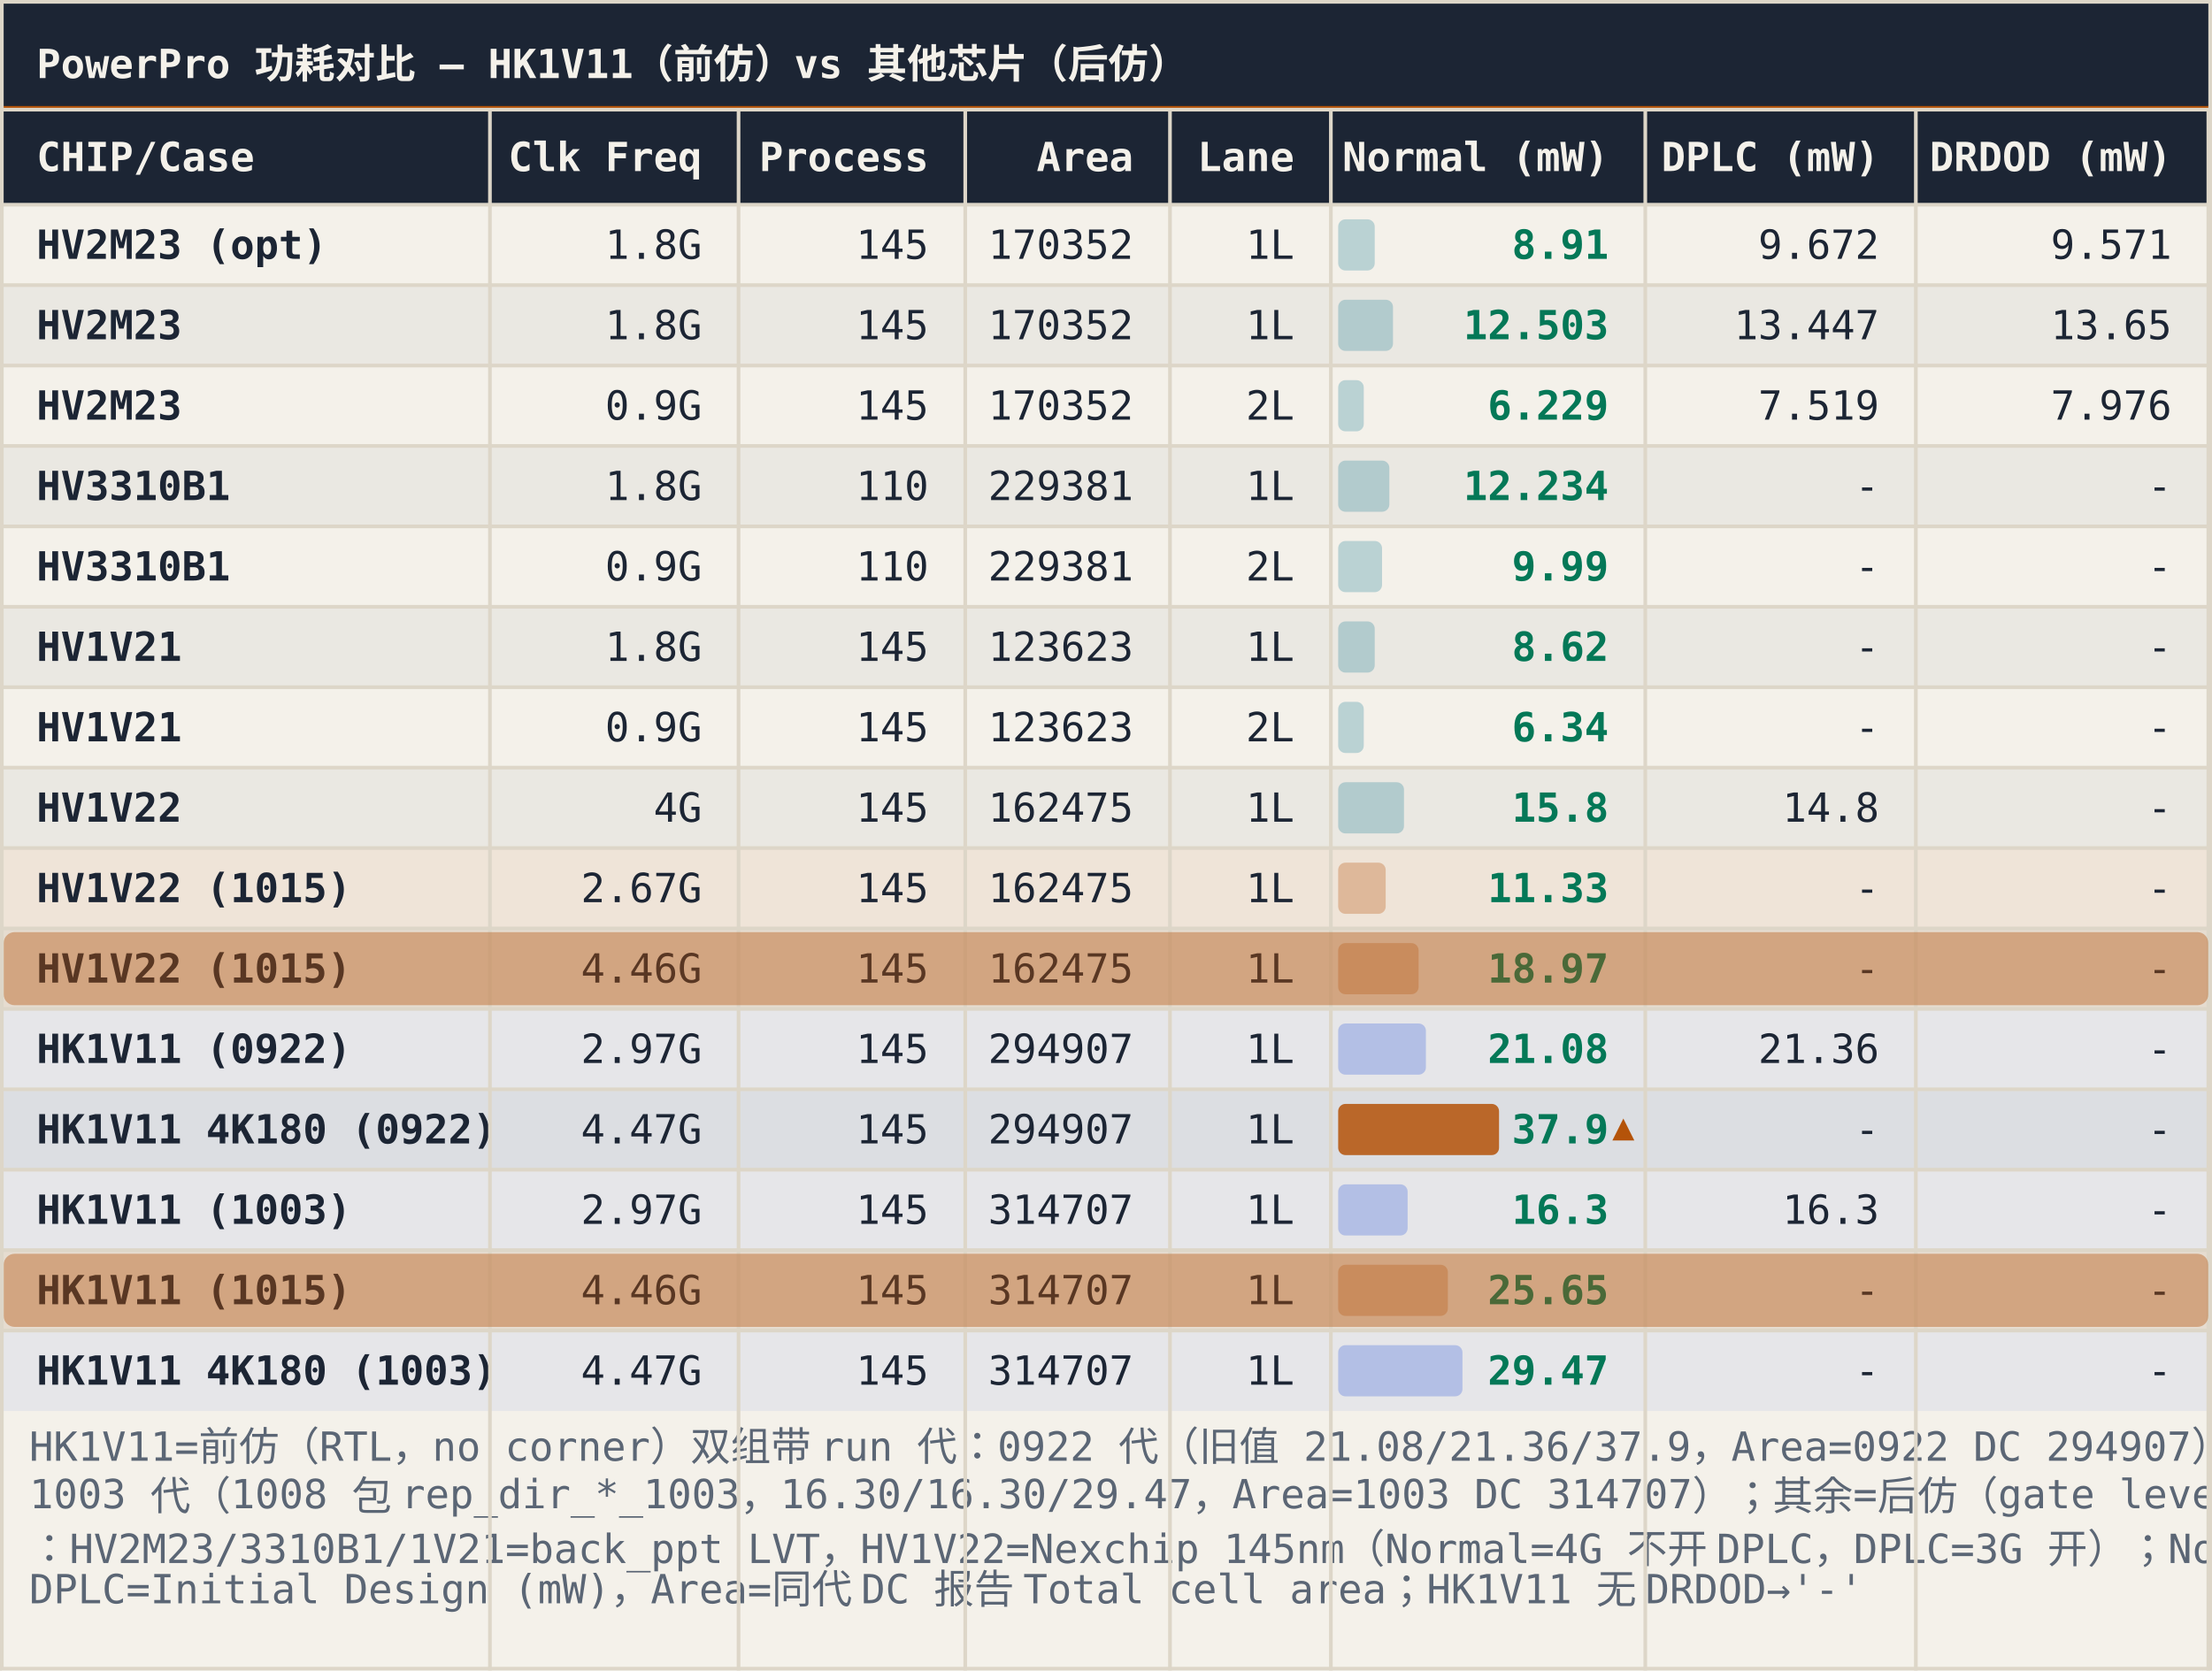
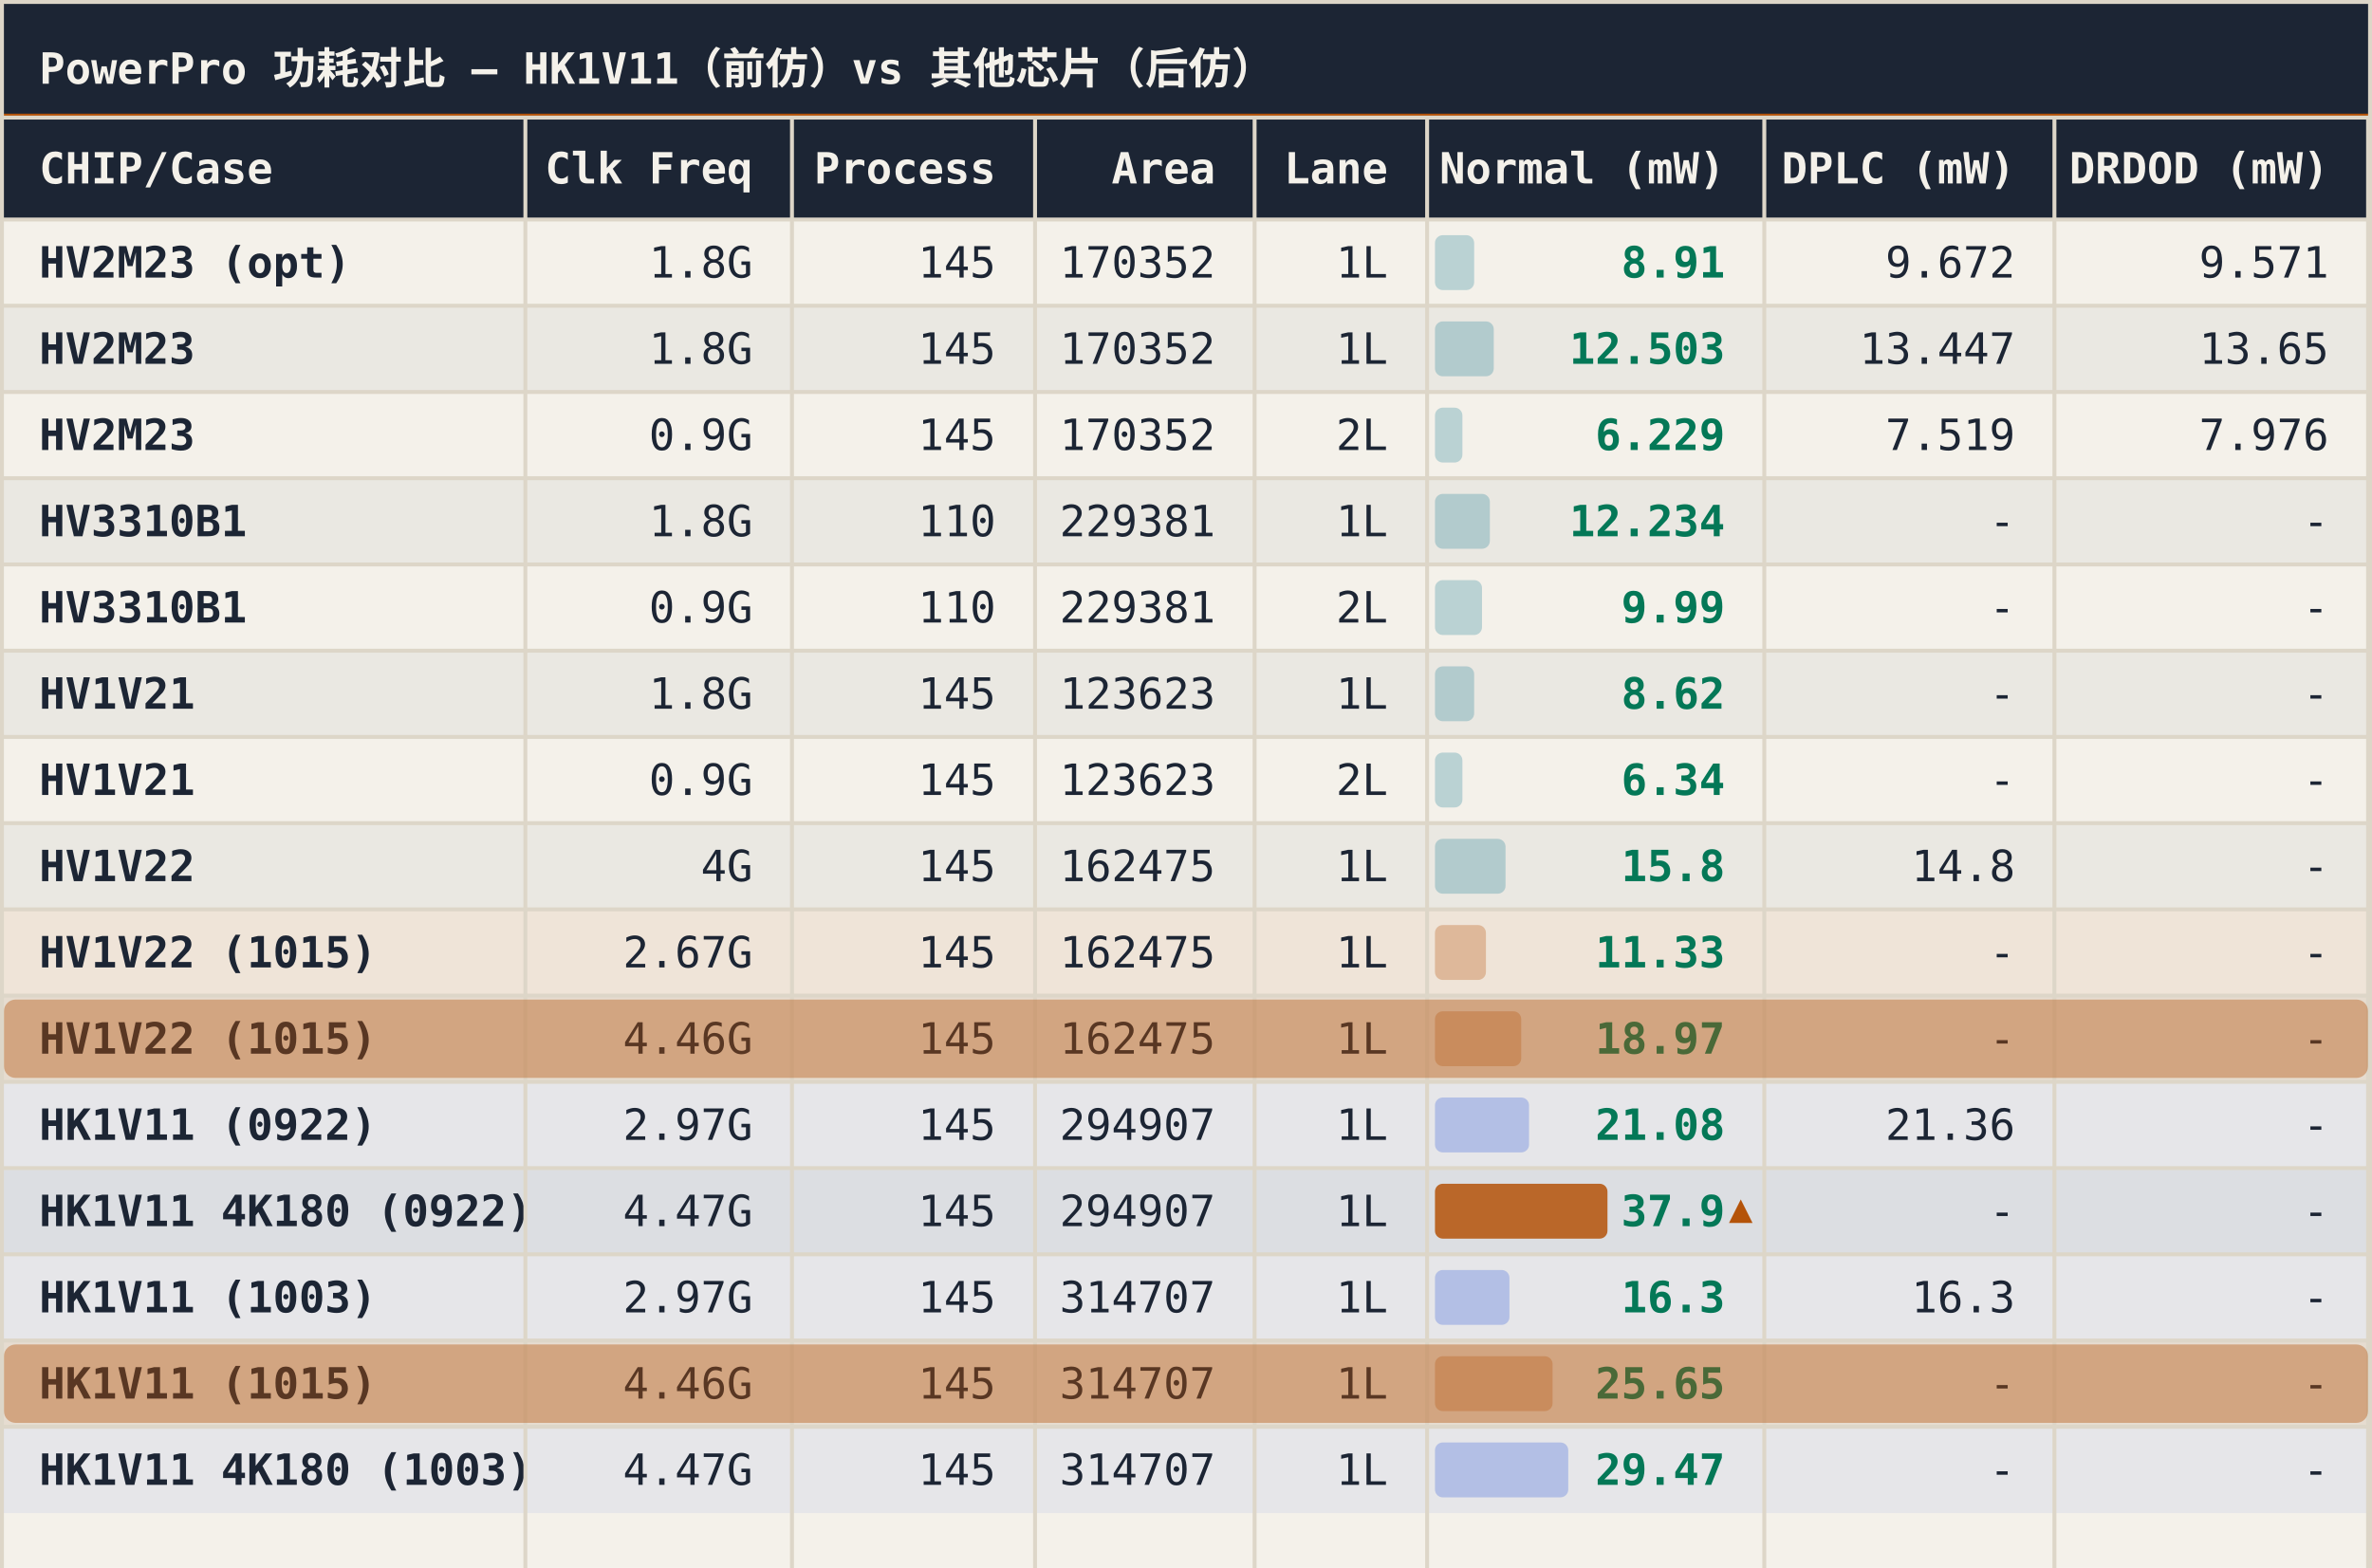
- <svg xmlns="http://www.w3.org/2000/svg" width="605" height="457" viewBox="0 0 605 457">
+ <svg xmlns="http://www.w3.org/2000/svg" width="605" height="400" viewBox="0 0 605 400">
  <style>
text{font-family:ui-monospace,Consolas,monospace,"Microsoft YaHei",sans-serif;font-size:11px;}
@keyframes fadeIn{from{opacity:0}to{opacity:1}}
@keyframes grow{from{transform:scaleX(0)}to{transform:scaleX(1)}}
@keyframes breathe{0%,100%{opacity:.25}50%{opacity:.55}}
@keyframes maxpulse{0%,100%{opacity:.7}50%{opacity:1}}
.in{animation:fadeIn .3s ease-out both;}
.bar{transform-box:fill-box;transform-origin:left center;animation:grow .7s ease-out both;}
.r0{animation:fadeIn .3s ease-out both;animation-delay:0.30s;}
.b0{animation-delay:0.45s;}
.r1{animation:fadeIn .3s ease-out both;animation-delay:0.34s;}
.b1{animation-delay:0.49s;}
.r2{animation:fadeIn .3s ease-out both;animation-delay:0.38s;}
.b2{animation-delay:0.53s;}
.r3{animation:fadeIn .3s ease-out both;animation-delay:0.42s;}
.b3{animation-delay:0.57s;}
.r4{animation:fadeIn .3s ease-out both;animation-delay:0.46s;}
.b4{animation-delay:0.61s;}
.r5{animation:fadeIn .3s ease-out both;animation-delay:0.50s;}
.b5{animation-delay:0.65s;}
.r6{animation:fadeIn .3s ease-out both;animation-delay:0.54s;}
.b6{animation-delay:0.69s;}
.r7{animation:fadeIn .3s ease-out both;animation-delay:0.58s;}
.b7{animation-delay:0.73s;}
.r8{animation:fadeIn .3s ease-out both;animation-delay:0.62s;}
.b8{animation-delay:0.77s;}
.r9{animation:fadeIn .3s ease-out both;animation-delay:0.66s;}
.b9{animation-delay:0.81s;}
.r10{animation:fadeIn .3s ease-out both;animation-delay:0.70s;}
.b10{animation-delay:0.85s;}
.r11{animation:fadeIn .3s ease-out both;animation-delay:0.74s;}
.b11{animation-delay:0.89s;}
.r12{animation:fadeIn .3s ease-out both;animation-delay:0.78s;}
.b12{animation-delay:0.93s;}
.r13{animation:fadeIn .3s ease-out both;animation-delay:0.82s;}
.b13{animation-delay:0.97s;}
.r14{animation:fadeIn .3s ease-out both;animation-delay:0.86s;}
.b14{animation-delay:1.01s;}
.sweep{transform-box:fill-box;transform-origin:left center;animation:grow .5s ease-out .2s both;}
.cap{animation:fadeIn .3s ease-out both;animation-delay:0.90s;}
.breath{animation:breathe 2.4s ease-in-out infinite;opacity:.4;}
.maxpulse{animation:maxpulse 2.8s ease-in-out infinite;opacity:1;}
@keyframes cmpsweep{0%{transform:translateX(-150px);opacity:0}8%{opacity:.3}32%{opacity:.3}37.5%{transform:translateX(625px);opacity:0}100%{transform:translateX(625px);opacity:0}}
.cmpband{transform-box:fill-box;transform-origin:left center;opacity:0;animation:cmpsweep 4s ease-in-out 1s infinite;}
@keyframes bardot{0%{opacity:0}10%{opacity:.5}22%{opacity:0}100%{opacity:0}}
.dot{opacity:0;animation:bardot 5.2s ease-in-out infinite;}
.d0{animation-delay:0s;}.d1{animation-delay:.35s;}.d2{animation-delay:.70s;}.d3{animation-delay:1.05s;}.d4{animation-delay:1.40s;}.d5{animation-delay:1.75s;}.d6{animation-delay:2.10s;}.d7{animation-delay:2.45s;}.d8{animation-delay:2.80s;}.d9{animation-delay:3.15s;}.d10{animation-delay:3.50s;}.d11{animation-delay:3.85s;}.d12{animation-delay:4.20s;}.d13{animation-delay:4.55s;}.d14{animation-delay:4.90s;}
@keyframes peakglow{0%,100%{opacity:0}50%{opacity:.22}}
.peakglow{opacity:0;animation:peakglow 3.2s ease-in-out .8s infinite;}
@keyframes zebasweep{0%{transform:skewX(-18deg) translateX(-260px);opacity:0}12%{opacity:.06}45%{opacity:.06}58%{transform:skewX(-18deg) translateX(740px);opacity:0}100%{transform:skewX(-18deg) translateX(740px);opacity:0}}
.zeband{transform-box:fill-box;transform-origin:center;opacity:0;animation:zebasweep 6s linear 2.2s infinite;}
@media (prefers-reduced-motion:reduce){*{animation:none!important}}
</style>
  <defs>
    <linearGradient id="gCmp" x1="0" y1="0" x2="1" y2="0">
      <stop offset="0" stop-color="#fffdf7" stop-opacity="0" />
      <stop offset="0.5" stop-color="#fffdf7" stop-opacity="1" />
      <stop offset="1" stop-color="#fffdf7" stop-opacity="0" />
    </linearGradient>
    <linearGradient id="gZeb" x1="0" y1="0" x2="1" y2="0">
      <stop offset="0" stop-color="#fffdf7" stop-opacity="0" />
      <stop offset="0.5" stop-color="#fffdf7" stop-opacity="1" />
      <stop offset="1" stop-color="#fffdf7" stop-opacity="0" />
    </linearGradient>
    <clipPath id="cCmp">
      <rect x="1" y="255" width="603" height="20" />
      <rect x="1" y="343" width="603" height="20" />
    </clipPath>
    <clipPath id="cBody">
      <rect x="0" y="56" width="605" height="330" />
    </clipPath>
  </defs>
-   <rect x="0" y="0" width="605" height="457" fill="#f4f1ea" />
+   <rect x="0" y="0" width="605" height="400" fill="#f4f1ea" />
  <g class="in">
    <rect x="0" y="0" width="605" height="30" fill="#1c2534" />
    <text x="10" y="15.0" dominant-baseline="central" fill="#f4f1ea" font-weight="bold">PowerPro 功耗对比 — HK1V11（前仿）vs 其他芯片（后仿）</text>
    <rect class="sweep" x="0" y="29" width="605" height="2" fill="#b45309" />
    <rect x="0" y="30" width="605" height="26" fill="#1c2534" />
    <text x="10" y="43.0" dominant-baseline="central" fill="#f4f1ea" font-weight="bold">CHIP/Case</text>
    <text x="192" y="43.0" text-anchor="end" dominant-baseline="central" fill="#f4f1ea" font-weight="bold">Clk Freq</text>
    <text x="254" y="43.0" text-anchor="end" dominant-baseline="central" fill="#f4f1ea" font-weight="bold">Process</text>
    <text x="310" y="43.0" text-anchor="end" dominant-baseline="central" fill="#f4f1ea" font-weight="bold">Area</text>
    <text x="354" y="43.0" text-anchor="end" dominant-baseline="central" fill="#f4f1ea" font-weight="bold">Lane</text>
    <text x="440" y="43.0" text-anchor="end" dominant-baseline="central" fill="#f4f1ea" font-weight="bold">Normal (mW)</text>
    <text x="514" y="43.0" text-anchor="end" dominant-baseline="central" fill="#f4f1ea" font-weight="bold">DPLC (mW)</text>
    <text x="594" y="43.0" text-anchor="end" dominant-baseline="central" fill="#f4f1ea" font-weight="bold">DRDOD (mW)</text>
  </g>
  <g class="r0">
    <rect class="bar b0" x="366" y="60" width="10" height="14" rx="2" fill="#0e7490" fill-opacity="0.25" />
    <circle class="dot d0" cx="376" cy="67" r="2.5" fill="#0e7490" />
    <text x="10" y="67.0" dominant-baseline="central" fill="#1c2534" font-weight="bold">HV2M23 (opt)</text>
    <text x="192" y="67.0" text-anchor="end" dominant-baseline="central" fill="#1c2534">1.8G</text>
    <text x="254" y="67.0" text-anchor="end" dominant-baseline="central" fill="#1c2534">145</text>
    <text x="310" y="67.0" text-anchor="end" dominant-baseline="central" fill="#1c2534">170352</text>
    <text x="354" y="67.0" text-anchor="end" dominant-baseline="central" fill="#1c2534">1L</text>
    <text x="440" y="67.0" text-anchor="end" dominant-baseline="central" fill="#047857" font-weight="bold">8.91</text>
    <text x="514" y="67.0" text-anchor="end" dominant-baseline="central" fill="#1c2534">9.672</text>
    <text x="594" y="67.0" text-anchor="end" dominant-baseline="central" fill="#1c2534">9.571</text>
  </g>
  <g class="r1">
    <rect x="0" y="78" width="605" height="22" fill="#1c2534" fill-opacity="0.045" />
    <rect class="bar b1" x="366" y="82" width="15" height="14" rx="2" fill="#0e7490" fill-opacity="0.25" />
    <circle class="dot d1" cx="381" cy="89" r="2.5" fill="#0e7490" />
    <text x="10" y="89.0" dominant-baseline="central" fill="#1c2534" font-weight="bold">HV2M23</text>
    <text x="192" y="89.0" text-anchor="end" dominant-baseline="central" fill="#1c2534">1.8G</text>
    <text x="254" y="89.0" text-anchor="end" dominant-baseline="central" fill="#1c2534">145</text>
    <text x="310" y="89.0" text-anchor="end" dominant-baseline="central" fill="#1c2534">170352</text>
    <text x="354" y="89.0" text-anchor="end" dominant-baseline="central" fill="#1c2534">1L</text>
    <text x="440" y="89.0" text-anchor="end" dominant-baseline="central" fill="#047857" font-weight="bold">12.503</text>
    <text x="514" y="89.0" text-anchor="end" dominant-baseline="central" fill="#1c2534">13.447</text>
    <text x="594" y="89.0" text-anchor="end" dominant-baseline="central" fill="#1c2534">13.65</text>
  </g>
  <g class="r2">
    <rect class="bar b2" x="366" y="104" width="7" height="14" rx="2" fill="#0e7490" fill-opacity="0.25" />
    <circle class="dot d2" cx="373" cy="111" r="2.5" fill="#0e7490" />
    <text x="10" y="111.0" dominant-baseline="central" fill="#1c2534" font-weight="bold">HV2M23</text>
    <text x="192" y="111.0" text-anchor="end" dominant-baseline="central" fill="#1c2534">0.9G</text>
    <text x="254" y="111.0" text-anchor="end" dominant-baseline="central" fill="#1c2534">145</text>
    <text x="310" y="111.0" text-anchor="end" dominant-baseline="central" fill="#1c2534">170352</text>
    <text x="354" y="111.0" text-anchor="end" dominant-baseline="central" fill="#1c2534">2L</text>
    <text x="440" y="111.0" text-anchor="end" dominant-baseline="central" fill="#047857" font-weight="bold">6.229</text>
    <text x="514" y="111.0" text-anchor="end" dominant-baseline="central" fill="#1c2534">7.519</text>
    <text x="594" y="111.0" text-anchor="end" dominant-baseline="central" fill="#1c2534">7.976</text>
  </g>
  <g class="r3">
    <rect x="0" y="122" width="605" height="22" fill="#1c2534" fill-opacity="0.045" />
    <rect class="bar b3" x="366" y="126" width="14" height="14" rx="2" fill="#0e7490" fill-opacity="0.25" />
    <circle class="dot d3" cx="380" cy="133" r="2.5" fill="#0e7490" />
    <text x="10" y="133.0" dominant-baseline="central" fill="#1c2534" font-weight="bold">HV3310B1</text>
    <text x="192" y="133.0" text-anchor="end" dominant-baseline="central" fill="#1c2534">1.8G</text>
    <text x="254" y="133.0" text-anchor="end" dominant-baseline="central" fill="#1c2534">110</text>
    <text x="310" y="133.0" text-anchor="end" dominant-baseline="central" fill="#1c2534">229381</text>
    <text x="354" y="133.0" text-anchor="end" dominant-baseline="central" fill="#1c2534">1L</text>
    <text x="440" y="133.0" text-anchor="end" dominant-baseline="central" fill="#047857" font-weight="bold">12.234</text>
    <text x="514" y="133.0" text-anchor="end" dominant-baseline="central" fill="#1c2534">-</text>
    <text x="594" y="133.0" text-anchor="end" dominant-baseline="central" fill="#1c2534">-</text>
  </g>
  <g class="r4">
    <rect class="bar b4" x="366" y="148" width="12" height="14" rx="2" fill="#0e7490" fill-opacity="0.25" />
    <circle class="dot d4" cx="378" cy="155" r="2.5" fill="#0e7490" />
    <text x="10" y="155.0" dominant-baseline="central" fill="#1c2534" font-weight="bold">HV3310B1</text>
    <text x="192" y="155.0" text-anchor="end" dominant-baseline="central" fill="#1c2534">0.9G</text>
    <text x="254" y="155.0" text-anchor="end" dominant-baseline="central" fill="#1c2534">110</text>
    <text x="310" y="155.0" text-anchor="end" dominant-baseline="central" fill="#1c2534">229381</text>
    <text x="354" y="155.0" text-anchor="end" dominant-baseline="central" fill="#1c2534">2L</text>
    <text x="440" y="155.0" text-anchor="end" dominant-baseline="central" fill="#047857" font-weight="bold">9.99</text>
    <text x="514" y="155.0" text-anchor="end" dominant-baseline="central" fill="#1c2534">-</text>
    <text x="594" y="155.0" text-anchor="end" dominant-baseline="central" fill="#1c2534">-</text>
  </g>
  <g class="r5">
    <rect x="0" y="166" width="605" height="22" fill="#1c2534" fill-opacity="0.045" />
    <rect class="bar b5" x="366" y="170" width="10" height="14" rx="2" fill="#0e7490" fill-opacity="0.25" />
    <circle class="dot d5" cx="376" cy="177" r="2.5" fill="#0e7490" />
    <text x="10" y="177.0" dominant-baseline="central" fill="#1c2534" font-weight="bold">HV1V21</text>
    <text x="192" y="177.0" text-anchor="end" dominant-baseline="central" fill="#1c2534">1.8G</text>
    <text x="254" y="177.0" text-anchor="end" dominant-baseline="central" fill="#1c2534">145</text>
    <text x="310" y="177.0" text-anchor="end" dominant-baseline="central" fill="#1c2534">123623</text>
    <text x="354" y="177.0" text-anchor="end" dominant-baseline="central" fill="#1c2534">1L</text>
    <text x="440" y="177.0" text-anchor="end" dominant-baseline="central" fill="#047857" font-weight="bold">8.62</text>
    <text x="514" y="177.0" text-anchor="end" dominant-baseline="central" fill="#1c2534">-</text>
    <text x="594" y="177.0" text-anchor="end" dominant-baseline="central" fill="#1c2534">-</text>
  </g>
  <g class="r6">
    <rect class="bar b6" x="366" y="192" width="7" height="14" rx="2" fill="#0e7490" fill-opacity="0.25" />
    <circle class="dot d6" cx="373" cy="199" r="2.5" fill="#0e7490" />
    <text x="10" y="199.0" dominant-baseline="central" fill="#1c2534" font-weight="bold">HV1V21</text>
    <text x="192" y="199.0" text-anchor="end" dominant-baseline="central" fill="#1c2534">0.9G</text>
    <text x="254" y="199.0" text-anchor="end" dominant-baseline="central" fill="#1c2534">145</text>
    <text x="310" y="199.0" text-anchor="end" dominant-baseline="central" fill="#1c2534">123623</text>
    <text x="354" y="199.0" text-anchor="end" dominant-baseline="central" fill="#1c2534">2L</text>
    <text x="440" y="199.0" text-anchor="end" dominant-baseline="central" fill="#047857" font-weight="bold">6.34</text>
    <text x="514" y="199.0" text-anchor="end" dominant-baseline="central" fill="#1c2534">-</text>
    <text x="594" y="199.0" text-anchor="end" dominant-baseline="central" fill="#1c2534">-</text>
  </g>
  <g class="r7">
    <rect x="0" y="210" width="605" height="22" fill="#1c2534" fill-opacity="0.045" />
    <rect class="bar b7" x="366" y="214" width="18" height="14" rx="2" fill="#0e7490" fill-opacity="0.25" />
    <circle class="dot d7" cx="384" cy="221" r="2.5" fill="#0e7490" />
    <text x="10" y="221.0" dominant-baseline="central" fill="#1c2534" font-weight="bold">HV1V22</text>
    <text x="192" y="221.0" text-anchor="end" dominant-baseline="central" fill="#1c2534">4G</text>
    <text x="254" y="221.0" text-anchor="end" dominant-baseline="central" fill="#1c2534">145</text>
    <text x="310" y="221.0" text-anchor="end" dominant-baseline="central" fill="#1c2534">162475</text>
    <text x="354" y="221.0" text-anchor="end" dominant-baseline="central" fill="#1c2534">1L</text>
    <text x="440" y="221.0" text-anchor="end" dominant-baseline="central" fill="#047857" font-weight="bold">15.8</text>
    <text x="514" y="221.0" text-anchor="end" dominant-baseline="central" fill="#1c2534">14.8</text>
    <text x="594" y="221.0" text-anchor="end" dominant-baseline="central" fill="#1c2534">-</text>
  </g>
  <g class="r8">
    <rect x="0" y="232" width="605" height="22" fill="#b45309" fill-opacity="0.08" />
    <rect class="bar b8" x="366" y="236" width="13" height="14" rx="2" fill="#b45309" fill-opacity="0.30" />
    <circle class="dot d8" cx="379" cy="243" r="2.5" fill="#b45309" />
    <text x="10" y="243.0" dominant-baseline="central" fill="#1c2534" font-weight="bold">HV1V22 (1015)</text>
    <text x="192" y="243.0" text-anchor="end" dominant-baseline="central" fill="#1c2534">2.67G</text>
    <text x="254" y="243.0" text-anchor="end" dominant-baseline="central" fill="#1c2534">145</text>
    <text x="310" y="243.0" text-anchor="end" dominant-baseline="central" fill="#1c2534">162475</text>
    <text x="354" y="243.0" text-anchor="end" dominant-baseline="central" fill="#1c2534">1L</text>
    <text x="440" y="243.0" text-anchor="end" dominant-baseline="central" fill="#047857" font-weight="bold">11.33</text>
    <text x="514" y="243.0" text-anchor="end" dominant-baseline="central" fill="#1c2534">-</text>
    <text x="594" y="243.0" text-anchor="end" dominant-baseline="central" fill="#1c2534">-</text>
  </g>
  <g class="r9">
    <rect x="0" y="254" width="605" height="22" fill="#1c2534" fill-opacity="0.045" />
    <rect x="0" y="254" width="605" height="22" fill="#b45309" fill-opacity="0.08" />
    <rect class="bar b9" x="366" y="258" width="22" height="14" rx="2" fill="#b45309" fill-opacity="0.30" />
    <circle class="dot d9" cx="388" cy="265" r="2.5" fill="#b45309" />
    <text x="10" y="265.0" dominant-baseline="central" fill="#1c2534" font-weight="bold">HV1V22 (1015)</text>
    <text x="192" y="265.0" text-anchor="end" dominant-baseline="central" fill="#1c2534">4.46G</text>
    <text x="254" y="265.0" text-anchor="end" dominant-baseline="central" fill="#1c2534">145</text>
    <text x="310" y="265.0" text-anchor="end" dominant-baseline="central" fill="#1c2534">162475</text>
    <text x="354" y="265.0" text-anchor="end" dominant-baseline="central" fill="#1c2534">1L</text>
    <text x="440" y="265.0" text-anchor="end" dominant-baseline="central" fill="#047857" font-weight="bold">18.97</text>
    <text x="514" y="265.0" text-anchor="end" dominant-baseline="central" fill="#1c2534">-</text>
    <text x="594" y="265.0" text-anchor="end" dominant-baseline="central" fill="#1c2534">-</text>
  </g>
  <g class="r10">
    <rect x="0" y="276" width="605" height="22" fill="#1d4ed8" fill-opacity="0.07" />
    <rect class="bar b10" x="366" y="280" width="24" height="14" rx="2" fill="#1d4ed8" fill-opacity="0.25" />
    <circle class="dot d10" cx="390" cy="287" r="2.5" fill="#1d4ed8" />
    <text x="10" y="287.0" dominant-baseline="central" fill="#1c2534" font-weight="bold">HK1V11 (0922)</text>
    <text x="192" y="287.0" text-anchor="end" dominant-baseline="central" fill="#1c2534">2.97G</text>
    <text x="254" y="287.0" text-anchor="end" dominant-baseline="central" fill="#1c2534">145</text>
    <text x="310" y="287.0" text-anchor="end" dominant-baseline="central" fill="#1c2534">294907</text>
    <text x="354" y="287.0" text-anchor="end" dominant-baseline="central" fill="#1c2534">1L</text>
    <text x="440" y="287.0" text-anchor="end" dominant-baseline="central" fill="#047857" font-weight="bold">21.08</text>
    <text x="514" y="287.0" text-anchor="end" dominant-baseline="central" fill="#1c2534">21.36</text>
    <text x="594" y="287.0" text-anchor="end" dominant-baseline="central" fill="#1c2534">-</text>
  </g>
  <g class="r11">
    <rect x="0" y="298" width="605" height="22" fill="#1c2534" fill-opacity="0.045" />
    <rect x="0" y="298" width="605" height="22" fill="#1d4ed8" fill-opacity="0.07" />
    <rect class="peakglow" x="404" y="300" width="48" height="18" rx="9" fill="#b45309" />
    <g class="maxpulse">
      <rect class="bar b11" x="366" y="302" width="44" height="14" rx="2" fill="#b45309" fill-opacity="0.85" />
      <path d="M441 312 L447 312 L444 306 Z" fill="#b45309" />
    </g>
    <circle class="dot d11" cx="410" cy="309" r="2.5" fill="#b45309" />
    <text x="10" y="309.0" dominant-baseline="central" fill="#1c2534" font-weight="bold">HK1V11 4K180 (0922)</text>
    <text x="192" y="309.0" text-anchor="end" dominant-baseline="central" fill="#1c2534">4.47G</text>
    <text x="254" y="309.0" text-anchor="end" dominant-baseline="central" fill="#1c2534">145</text>
    <text x="310" y="309.0" text-anchor="end" dominant-baseline="central" fill="#1c2534">294907</text>
    <text x="354" y="309.0" text-anchor="end" dominant-baseline="central" fill="#1c2534">1L</text>
    <text x="440" y="309.0" text-anchor="end" dominant-baseline="central" fill="#047857" font-weight="bold">37.9</text>
    <text x="514" y="309.0" text-anchor="end" dominant-baseline="central" fill="#1c2534">-</text>
    <text x="594" y="309.0" text-anchor="end" dominant-baseline="central" fill="#1c2534">-</text>
  </g>
  <g class="r12">
    <rect x="0" y="320" width="605" height="22" fill="#1d4ed8" fill-opacity="0.07" />
    <rect class="bar b12" x="366" y="324" width="19" height="14" rx="2" fill="#1d4ed8" fill-opacity="0.25" />
    <circle class="dot d12" cx="385" cy="331" r="2.5" fill="#1d4ed8" />
    <text x="10" y="331.0" dominant-baseline="central" fill="#1c2534" font-weight="bold">HK1V11 (1003)</text>
    <text x="192" y="331.0" text-anchor="end" dominant-baseline="central" fill="#1c2534">2.97G</text>
    <text x="254" y="331.0" text-anchor="end" dominant-baseline="central" fill="#1c2534">145</text>
    <text x="310" y="331.0" text-anchor="end" dominant-baseline="central" fill="#1c2534">314707</text>
    <text x="354" y="331.0" text-anchor="end" dominant-baseline="central" fill="#1c2534">1L</text>
    <text x="440" y="331.0" text-anchor="end" dominant-baseline="central" fill="#047857" font-weight="bold">16.3</text>
    <text x="514" y="331.0" text-anchor="end" dominant-baseline="central" fill="#1c2534">16.3</text>
    <text x="594" y="331.0" text-anchor="end" dominant-baseline="central" fill="#1c2534">-</text>
  </g>
  <g class="r13">
    <rect x="0" y="342" width="605" height="22" fill="#1c2534" fill-opacity="0.045" />
    <rect x="0" y="342" width="605" height="22" fill="#b45309" fill-opacity="0.08" />
    <rect class="bar b13" x="366" y="346" width="30" height="14" rx="2" fill="#b45309" fill-opacity="0.30" />
    <circle class="dot d13" cx="396" cy="353" r="2.5" fill="#b45309" />
    <text x="10" y="353.0" dominant-baseline="central" fill="#1c2534" font-weight="bold">HK1V11 (1015)</text>
    <text x="192" y="353.0" text-anchor="end" dominant-baseline="central" fill="#1c2534">4.46G</text>
    <text x="254" y="353.0" text-anchor="end" dominant-baseline="central" fill="#1c2534">145</text>
    <text x="310" y="353.0" text-anchor="end" dominant-baseline="central" fill="#1c2534">314707</text>
    <text x="354" y="353.0" text-anchor="end" dominant-baseline="central" fill="#1c2534">1L</text>
    <text x="440" y="353.0" text-anchor="end" dominant-baseline="central" fill="#047857" font-weight="bold">25.65</text>
    <text x="514" y="353.0" text-anchor="end" dominant-baseline="central" fill="#1c2534">-</text>
    <text x="594" y="353.0" text-anchor="end" dominant-baseline="central" fill="#1c2534">-</text>
  </g>
  <g class="r14">
    <rect x="0" y="364" width="605" height="22" fill="#1d4ed8" fill-opacity="0.07" />
    <rect class="bar b14" x="366" y="368" width="34" height="14" rx="2" fill="#1d4ed8" fill-opacity="0.25" />
    <circle class="dot d14" cx="400" cy="375" r="2.5" fill="#1d4ed8" />
    <text x="10" y="375.0" dominant-baseline="central" fill="#1c2534" font-weight="bold">HK1V11 4K180 (1003)</text>
    <text x="192" y="375.0" text-anchor="end" dominant-baseline="central" fill="#1c2534">4.47G</text>
    <text x="254" y="375.0" text-anchor="end" dominant-baseline="central" fill="#1c2534">145</text>
    <text x="310" y="375.0" text-anchor="end" dominant-baseline="central" fill="#1c2534">314707</text>
    <text x="354" y="375.0" text-anchor="end" dominant-baseline="central" fill="#1c2534">1L</text>
    <text x="440" y="375.0" text-anchor="end" dominant-baseline="central" fill="#047857" font-weight="bold">29.47</text>
    <text x="514" y="375.0" text-anchor="end" dominant-baseline="central" fill="#1c2534">-</text>
    <text x="594" y="375.0" text-anchor="end" dominant-baseline="central" fill="#1c2534">-</text>
  </g>
  <g clip-path="url(#cBody)">
    <rect class="zeband" x="0" y="50" width="180" height="344" fill="url(#gZeb)" />
  </g>
-   <text class="cap" x="8" y="392" dominant-baseline="hanging" fill="#5b6675">HK1V11=前仿（RTL，no corner）双组带 run 代：0922 代（旧值 21.08/21.36/37.9，Area=0922 DC 294907）与 </text>
-   <text class="cap" x="8" y="405" dominant-baseline="hanging" fill="#5b6675">1003 代（1008 包 rep_dir_*_1003，16.30/16.30/29.47，Area=1003 DC 314707）；其余=后仿（gate level）</text>
-   <text class="cap" x="8" y="418" dominant-baseline="hanging" fill="#5b6675">：HV2M23/3310B1/1V21=back_ppt LVT，HV1V22=Nexchip 145nm（Normal=4G 不开 DPLC，DPLC=3G 开）；Normal/</text>
-   <text class="cap" x="8" y="431" dominant-baseline="hanging" fill="#5b6675">DPLC=Initial Design (mW)，Area=同代 DC 报告 Total cell area；HK1V11 无 DRDOD→'-'</text>
  <g stroke="#ddd6c8" stroke-width="1">
    <line x1="0" y1="30" x2="0" y2="457" />
    <line x1="134" y1="30" x2="134" y2="457" />
    <line x1="202" y1="30" x2="202" y2="457" />
    <line x1="264" y1="30" x2="264" y2="457" />
    <line x1="320" y1="30" x2="320" y2="457" />
    <line x1="364" y1="30" x2="364" y2="457" />
    <line x1="450" y1="30" x2="450" y2="457" />
    <line x1="524" y1="30" x2="524" y2="457" />
    <line x1="604" y1="30" x2="604" y2="457" />
    <line x1="0" y1="30" x2="605" y2="30" />
    <line x1="0" y1="56" x2="605" y2="56" />
    <line x1="0" y1="78" x2="605" y2="78" />
    <line x1="0" y1="100" x2="605" y2="100" />
    <line x1="0" y1="122" x2="605" y2="122" />
    <line x1="0" y1="144" x2="605" y2="144" />
    <line x1="0" y1="166" x2="605" y2="166" />
    <line x1="0" y1="188" x2="605" y2="188" />
    <line x1="0" y1="210" x2="605" y2="210" />
    <line x1="0" y1="232" x2="605" y2="232" />
    <line x1="0" y1="254" x2="605" y2="254" />
    <line x1="0" y1="276" x2="605" y2="276" />
    <line x1="0" y1="298" x2="605" y2="298" />
    <line x1="0" y1="320" x2="605" y2="320" />
    <line x1="0" y1="342" x2="605" y2="342" />
    <line x1="0" y1="364" x2="605" y2="364" />
  </g>
  <g class="breath" fill="#b45309">
    <rect x="1" y="255" width="603" height="20" rx="3" />
    <rect x="1" y="343" width="603" height="20" rx="3" />
  </g>
  <g clip-path="url(#cCmp)">
    <rect class="cmpband" x="0" y="255" width="150" height="108" fill="url(#gCmp)" />
  </g>
  <rect x="0.5" y="0.5" width="604" height="456" fill="none" stroke="#ddd6c8" stroke-width="1" />
</svg>
